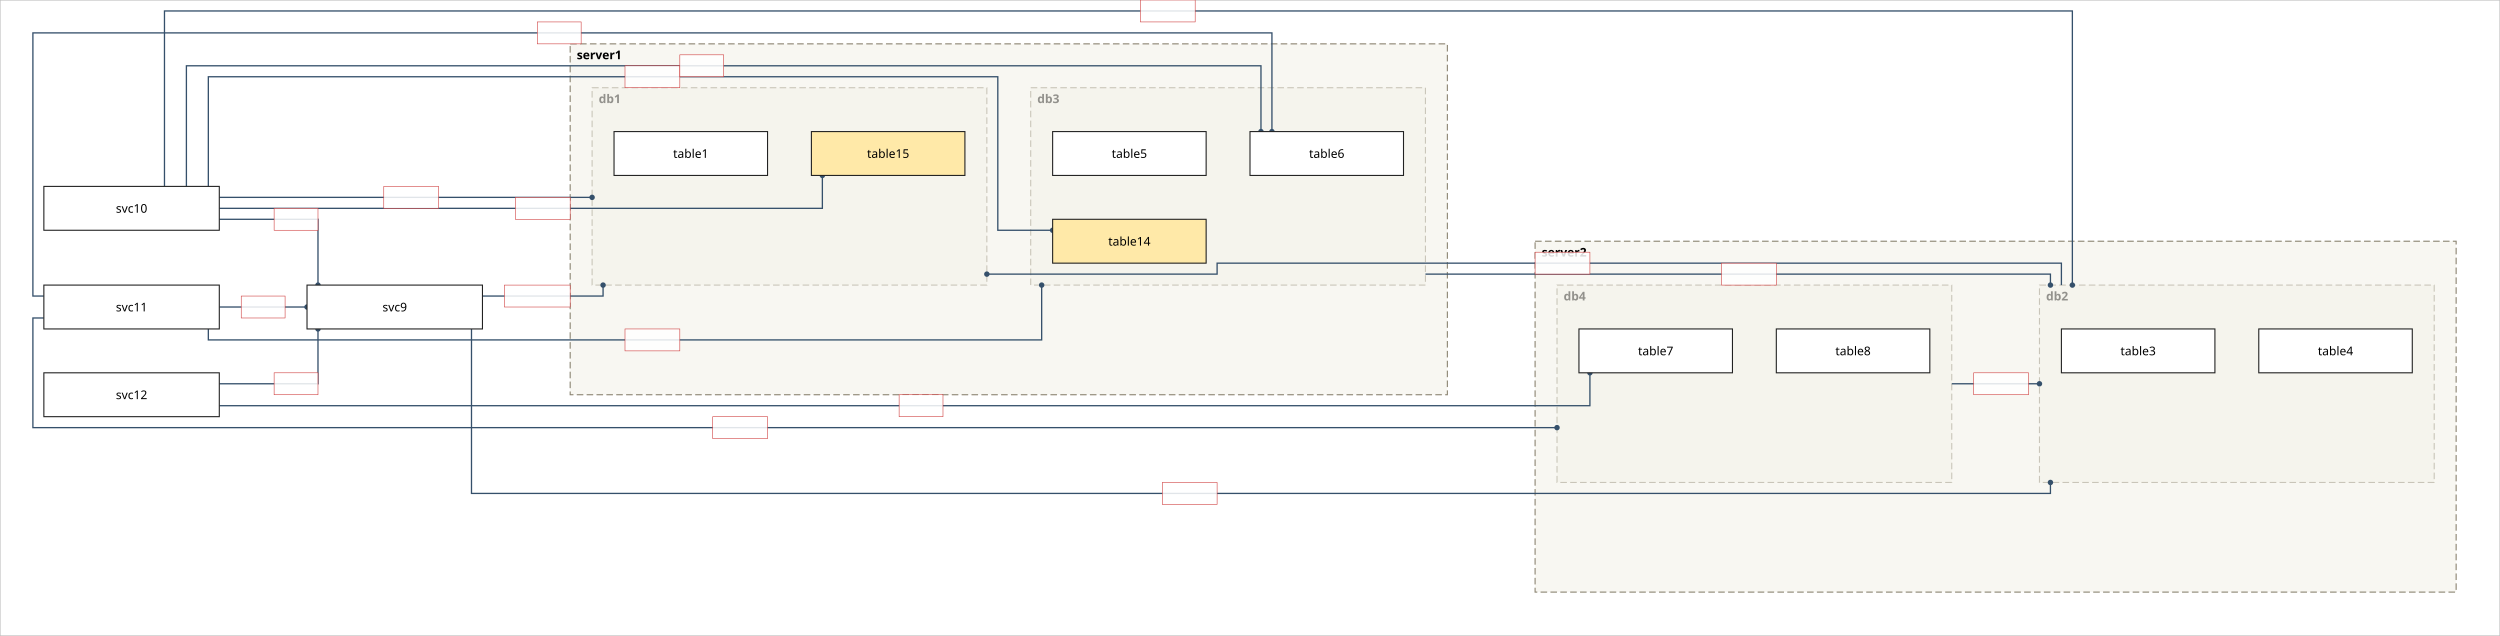
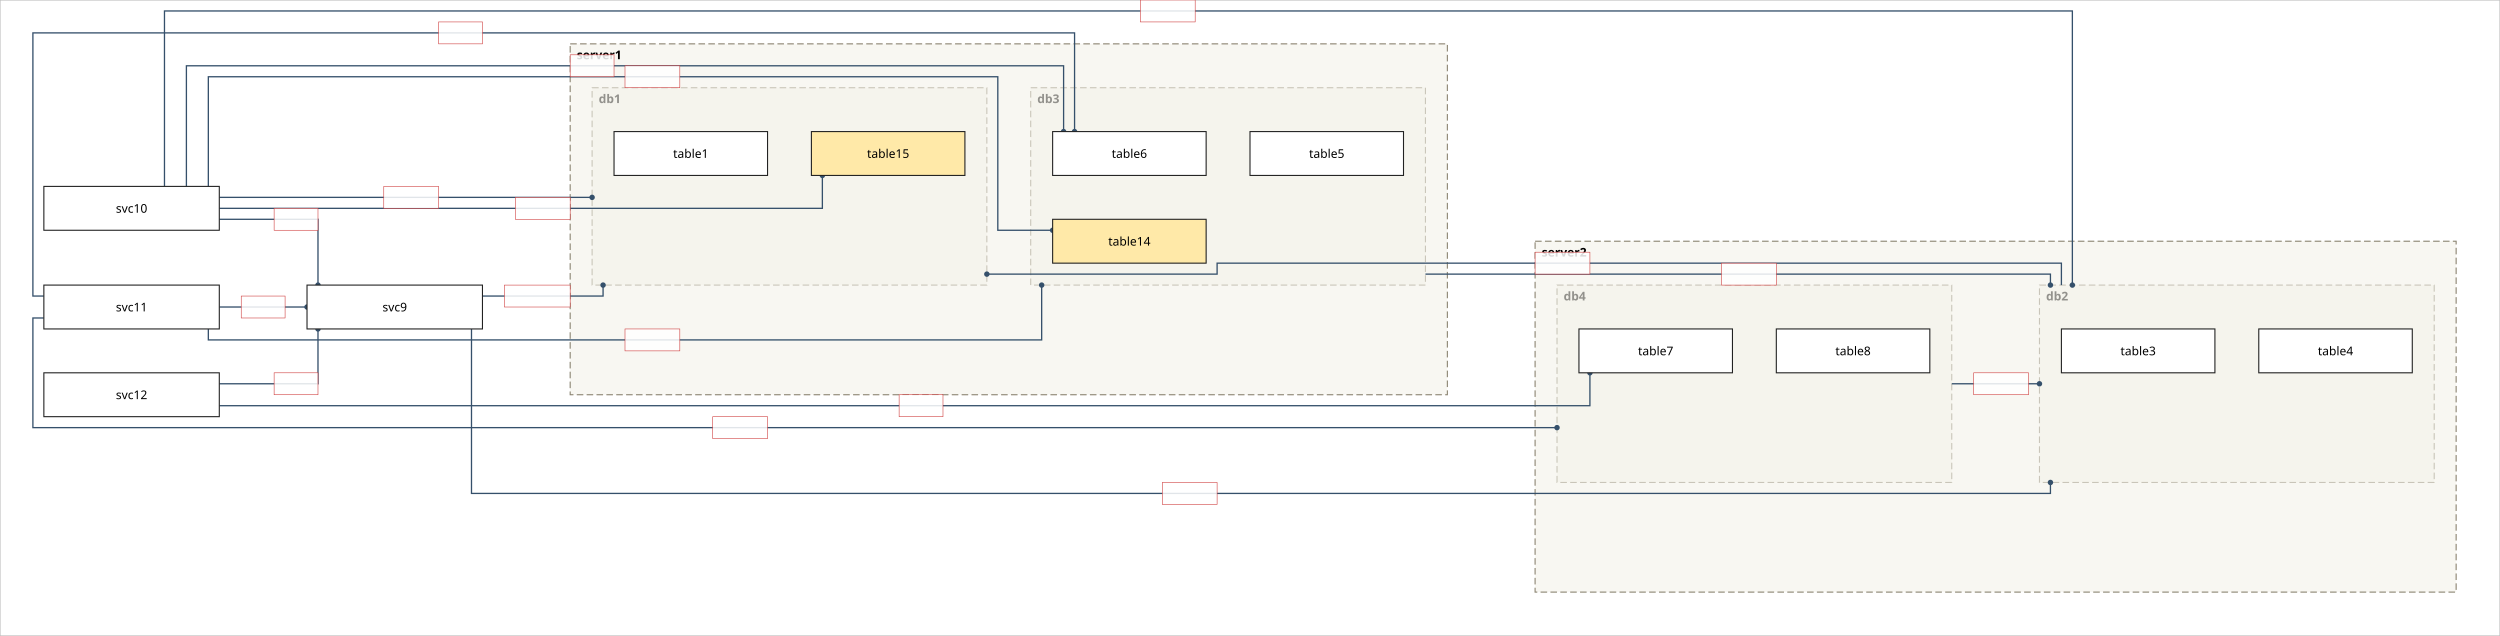
<svg xmlns="http://www.w3.org/2000/svg" width="2280" height="580" viewBox="0 0 2280 580" font-family="sans-serif" font-size="11">
  <rect width="100%" height="100%" fill="#fff" stroke="#bbb" />
  <rect x="540" y="80" width="360" height="180" fill="#f3f1ea" fill-opacity="0.6" stroke="#8a8370" stroke-dasharray="6 3" />
  <text x="546" y="94" font-weight="bold">db1</text>
  <rect x="1860" y="260" width="360" height="180" fill="#f3f1ea" fill-opacity="0.6" stroke="#8a8370" stroke-dasharray="6 3" />
  <text x="1866" y="274" font-weight="bold">db2</text>
  <rect x="940" y="80" width="360" height="180" fill="#f3f1ea" fill-opacity="0.6" stroke="#8a8370" stroke-dasharray="6 3" />
  <text x="946" y="94" font-weight="bold">db3</text>
  <rect x="1420" y="260" width="360" height="180" fill="#f3f1ea" fill-opacity="0.6" stroke="#8a8370" stroke-dasharray="6 3" />
  <text x="1426" y="274" font-weight="bold">db4</text>
  <rect x="520" y="40" width="800" height="320" fill="#f3f1ea" fill-opacity="0.6" stroke="#8a8370" stroke-dasharray="6 3" />
  <text x="526" y="54" font-weight="bold">server1</text>
  <rect x="1400" y="220" width="840" height="320" fill="#f3f1ea" fill-opacity="0.6" stroke="#8a8370" stroke-dasharray="6 3" />
  <text x="1406" y="234" font-weight="bold">server2</text>
  <polyline points="1880,260 1880,240 1110,240 1110,250 900,250" fill="none" stroke="#35506b" stroke-width="1.2" />
  <circle cx="900" cy="250" r="2.5" fill="#35506b" />
  <polyline points="1300,250 1870,250 1870,260" fill="none" stroke="#35506b" stroke-width="1.2" />
  <circle cx="1870" cy="260" r="2.5" fill="#35506b" />
  <polyline points="1780,350 1860,350" fill="none" stroke="#35506b" stroke-width="1.2" />
  <circle cx="1860" cy="350" r="2.5" fill="#35506b" />
  <polyline points="200,180 540,180" fill="none" stroke="#35506b" stroke-width="1.2" />
  <circle cx="540" cy="180" r="2.5" fill="#35506b" />
  <polyline points="200,190 750,190 750,160" fill="none" stroke="#35506b" stroke-width="1.2" />
  <circle cx="750" cy="160" r="2.5" fill="#35506b" />
  <polyline points="150,170 150,10 1890,10 1890,260" fill="none" stroke="#35506b" stroke-width="1.2" />
  <circle cx="1890" cy="260" r="2.5" fill="#35506b" />
  <polyline points="190,170 190,70 910,70 910,210 960,210" fill="none" stroke="#35506b" stroke-width="1.2" />
  <circle cx="960" cy="210" r="2.5" fill="#35506b" />
-   <polyline points="170,170 170,60 1150,60 1150,120" fill="none" stroke="#35506b" stroke-width="1.2" />
-   <circle cx="1150" cy="120" r="2.5" fill="#35506b" />
+   <polyline points="170,170 170,60 970,60 970,120" fill="none" stroke="#35506b" stroke-width="1.2" />
+   <circle cx="970" cy="120" r="2.5" fill="#35506b" />
  <polyline points="200,200 290,200 290,260" fill="none" stroke="#35506b" stroke-width="1.2" />
  <circle cx="290" cy="260" r="2.5" fill="#35506b" />
  <polyline points="190,300 190,310 950,310 950,260" fill="none" stroke="#35506b" stroke-width="1.2" />
  <circle cx="950" cy="260" r="2.5" fill="#35506b" />
-   <polyline points="40,270 30,270 30,30 1160,30 1160,120" fill="none" stroke="#35506b" stroke-width="1.2" />
-   <circle cx="1160" cy="120" r="2.5" fill="#35506b" />
+   <polyline points="40,270 30,270 30,30 980,30 980,120" fill="none" stroke="#35506b" stroke-width="1.2" />
+   <circle cx="980" cy="120" r="2.5" fill="#35506b" />
  <polyline points="40,290 30,290 30,390 1420,390" fill="none" stroke="#35506b" stroke-width="1.2" />
  <circle cx="1420" cy="390" r="2.5" fill="#35506b" />
  <polyline points="200,280 280,280" fill="none" stroke="#35506b" stroke-width="1.2" />
  <circle cx="280" cy="280" r="2.5" fill="#35506b" />
  <polyline points="200,370 1450,370 1450,340" fill="none" stroke="#35506b" stroke-width="1.2" />
  <circle cx="1450" cy="340" r="2.5" fill="#35506b" />
  <polyline points="200,350 290,350 290,300" fill="none" stroke="#35506b" stroke-width="1.2" />
  <circle cx="290" cy="300" r="2.5" fill="#35506b" />
  <polyline points="440,270 550,270 550,260" fill="none" stroke="#35506b" stroke-width="1.2" />
  <circle cx="550" cy="260" r="2.5" fill="#35506b" />
  <polyline points="430,300 430,450 1870,450 1870,440" fill="none" stroke="#35506b" stroke-width="1.2" />
  <circle cx="1870" cy="440" r="2.5" fill="#35506b" />
  <rect x="560" y="120" width="140" height="40" fill="#fff" stroke="#222" />
  <text x="630" y="144" text-anchor="middle">table1</text>
  <rect x="740" y="120" width="140" height="40" fill="#ffe9a8" stroke="#222" />
  <text x="810" y="144" text-anchor="middle">table15</text>
  <rect x="1880" y="300" width="140" height="40" fill="#fff" stroke="#222" />
  <text x="1950" y="324" text-anchor="middle">table3</text>
  <rect x="2060" y="300" width="140" height="40" fill="#fff" stroke="#222" />
  <text x="2130" y="324" text-anchor="middle">table4</text>
  <rect x="960" y="200" width="140" height="40" fill="#ffe9a8" stroke="#222" />
  <text x="1030" y="224" text-anchor="middle">table14</text>
+   <rect x="1140" y="120" width="140" height="40" fill="#fff" stroke="#222" />
+   <text x="1210" y="144" text-anchor="middle">table5</text>
  <rect x="960" y="120" width="140" height="40" fill="#fff" stroke="#222" />
-   <text x="1030" y="144" text-anchor="middle">table5</text>
-   <rect x="1140" y="120" width="140" height="40" fill="#fff" stroke="#222" />
-   <text x="1210" y="144" text-anchor="middle">table6</text>
+   <text x="1030" y="144" text-anchor="middle">table6</text>
  <rect x="1440" y="300" width="140" height="40" fill="#fff" stroke="#222" />
  <text x="1510" y="324" text-anchor="middle">table7</text>
  <rect x="1620" y="300" width="140" height="40" fill="#fff" stroke="#222" />
  <text x="1690" y="324" text-anchor="middle">table8</text>
  <rect x="40" y="170" width="160" height="40" fill="#fff" stroke="#222" />
  <text x="120" y="194" text-anchor="middle">svc10</text>
  <rect x="40" y="260" width="160" height="40" fill="#fff" stroke="#222" />
  <text x="120" y="284" text-anchor="middle">svc11</text>
  <rect x="40" y="340" width="160" height="40" fill="#fff" stroke="#222" />
  <text x="120" y="364" text-anchor="middle">svc12</text>
  <rect x="280" y="260" width="160" height="40" fill="#fff" stroke="#222" />
  <text x="360" y="284" text-anchor="middle">svc9</text>
  <rect x="1400" y="230" width="50" height="20" fill="#fff" fill-opacity="0.85" stroke="#c33" stroke-width="0.5" />
  <rect x="1570" y="240" width="50" height="20" fill="#fff" fill-opacity="0.85" stroke="#c33" stroke-width="0.5" />
  <rect x="1800" y="340" width="50" height="20" fill="#fff" fill-opacity="0.85" stroke="#c33" stroke-width="0.5" />
  <rect x="350" y="170" width="50" height="20" fill="#fff" fill-opacity="0.85" stroke="#c33" stroke-width="0.5" />
  <rect x="470" y="180" width="50" height="20" fill="#fff" fill-opacity="0.85" stroke="#c33" stroke-width="0.5" />
  <rect x="1040" y="0" width="50" height="20" fill="#fff" fill-opacity="0.85" stroke="#c33" stroke-width="0.5" />
  <rect x="570" y="60" width="50" height="20" fill="#fff" fill-opacity="0.85" stroke="#c33" stroke-width="0.5" />
-   <rect x="620" y="50" width="40" height="20" fill="#fff" fill-opacity="0.85" stroke="#c33" stroke-width="0.5" />
+   <rect x="520" y="50" width="40" height="20" fill="#fff" fill-opacity="0.85" stroke="#c33" stroke-width="0.5" />
  <rect x="250" y="190" width="40" height="20" fill="#fff" fill-opacity="0.85" stroke="#c33" stroke-width="0.5" />
  <rect x="570" y="300" width="50" height="20" fill="#fff" fill-opacity="0.85" stroke="#c33" stroke-width="0.5" />
-   <rect x="490" y="20" width="40" height="20" fill="#fff" fill-opacity="0.85" stroke="#c33" stroke-width="0.5" />
+   <rect x="400" y="20" width="40" height="20" fill="#fff" fill-opacity="0.85" stroke="#c33" stroke-width="0.5" />
  <rect x="650" y="380" width="50" height="20" fill="#fff" fill-opacity="0.85" stroke="#c33" stroke-width="0.5" />
  <rect x="220" y="270" width="40" height="20" fill="#fff" fill-opacity="0.85" stroke="#c33" stroke-width="0.5" />
  <rect x="820" y="360" width="40" height="20" fill="#fff" fill-opacity="0.85" stroke="#c33" stroke-width="0.5" />
  <rect x="250" y="340" width="40" height="20" fill="#fff" fill-opacity="0.85" stroke="#c33" stroke-width="0.5" />
  <rect x="460" y="260" width="60" height="20" fill="#fff" fill-opacity="0.85" stroke="#c33" stroke-width="0.5" />
  <rect x="1060" y="440" width="50" height="20" fill="#fff" fill-opacity="0.85" stroke="#c33" stroke-width="0.5" />
</svg>
